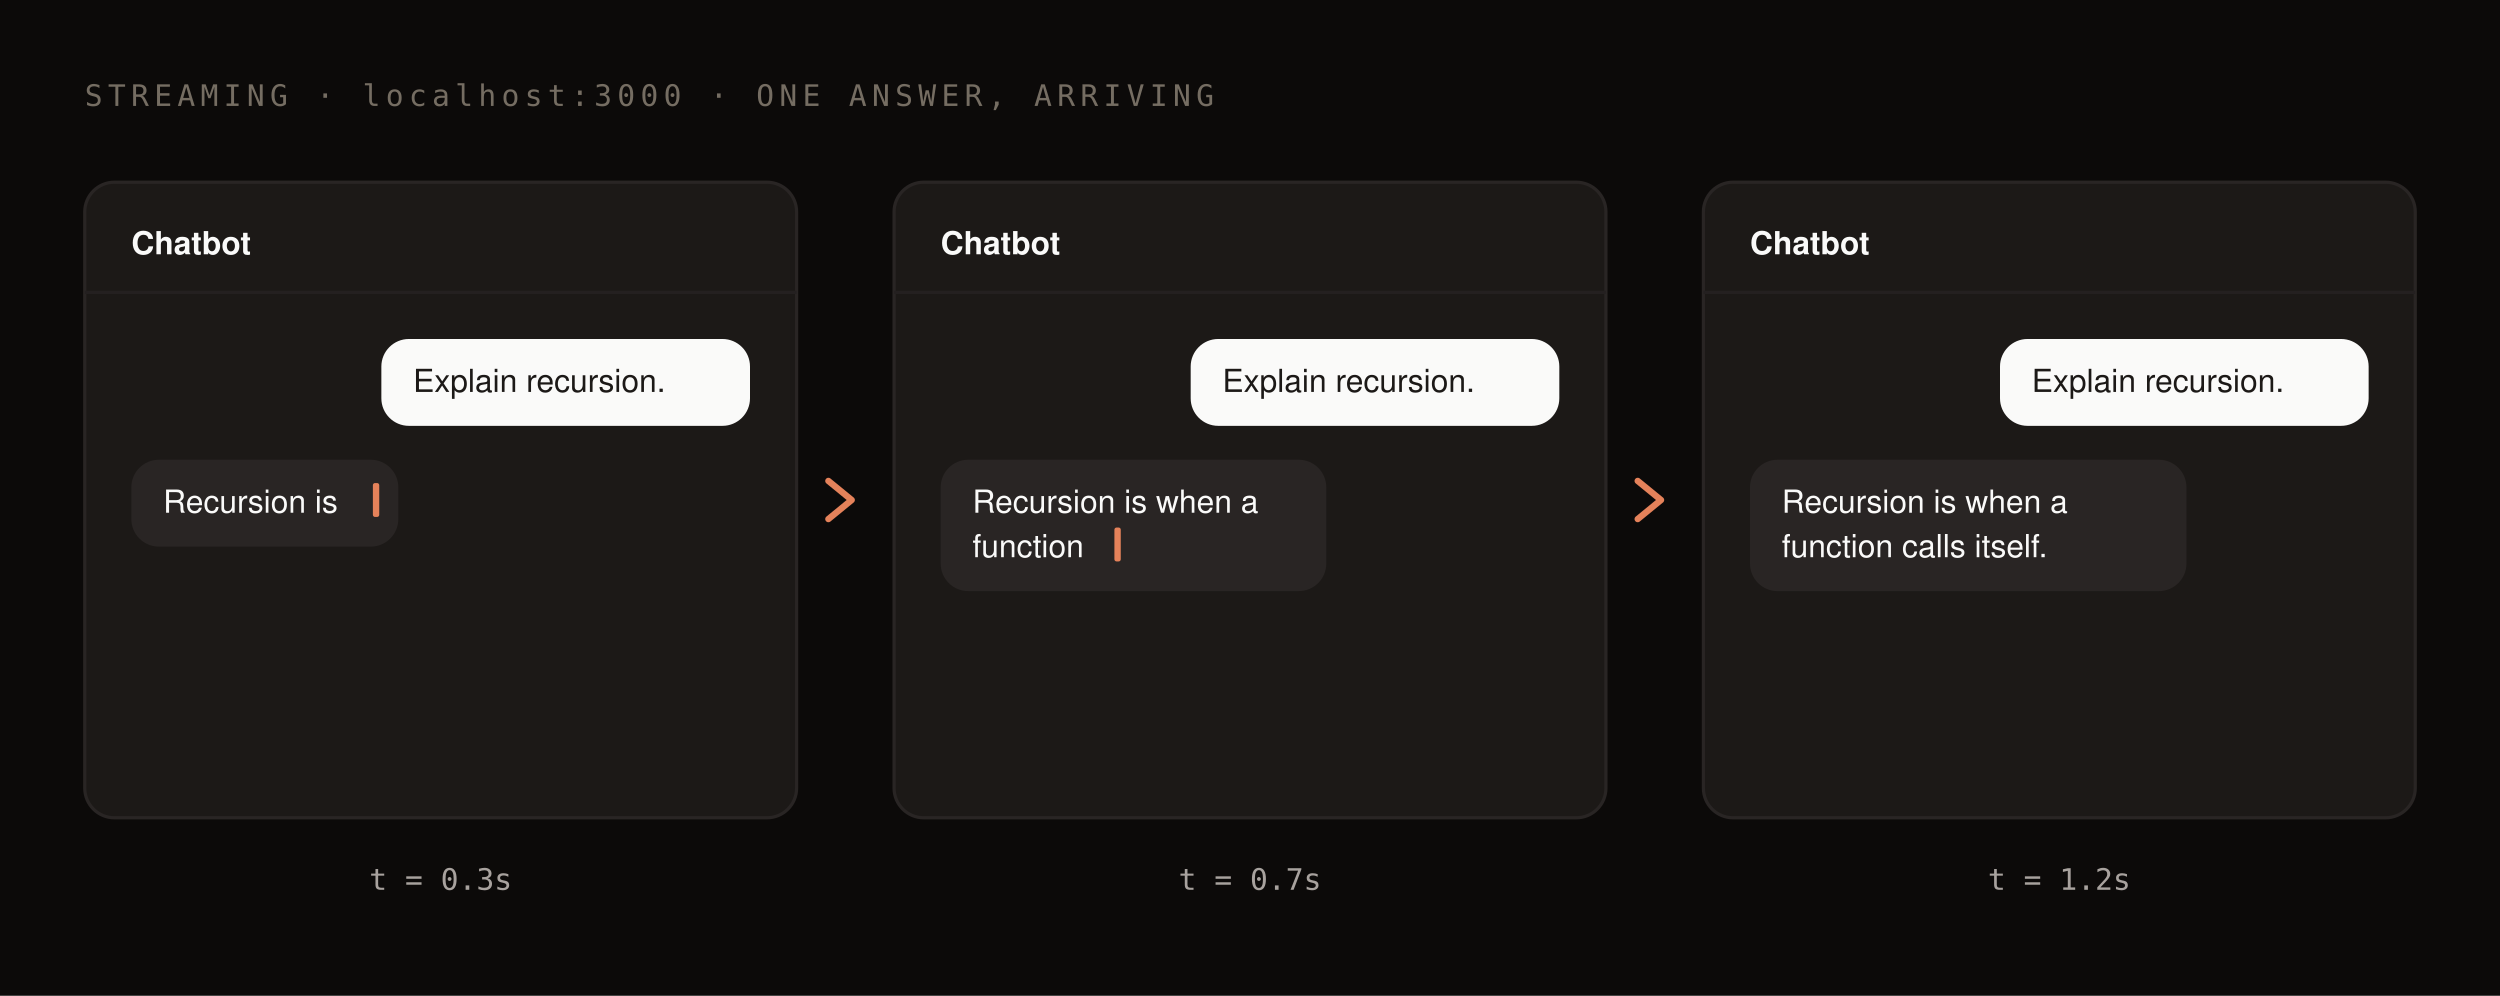
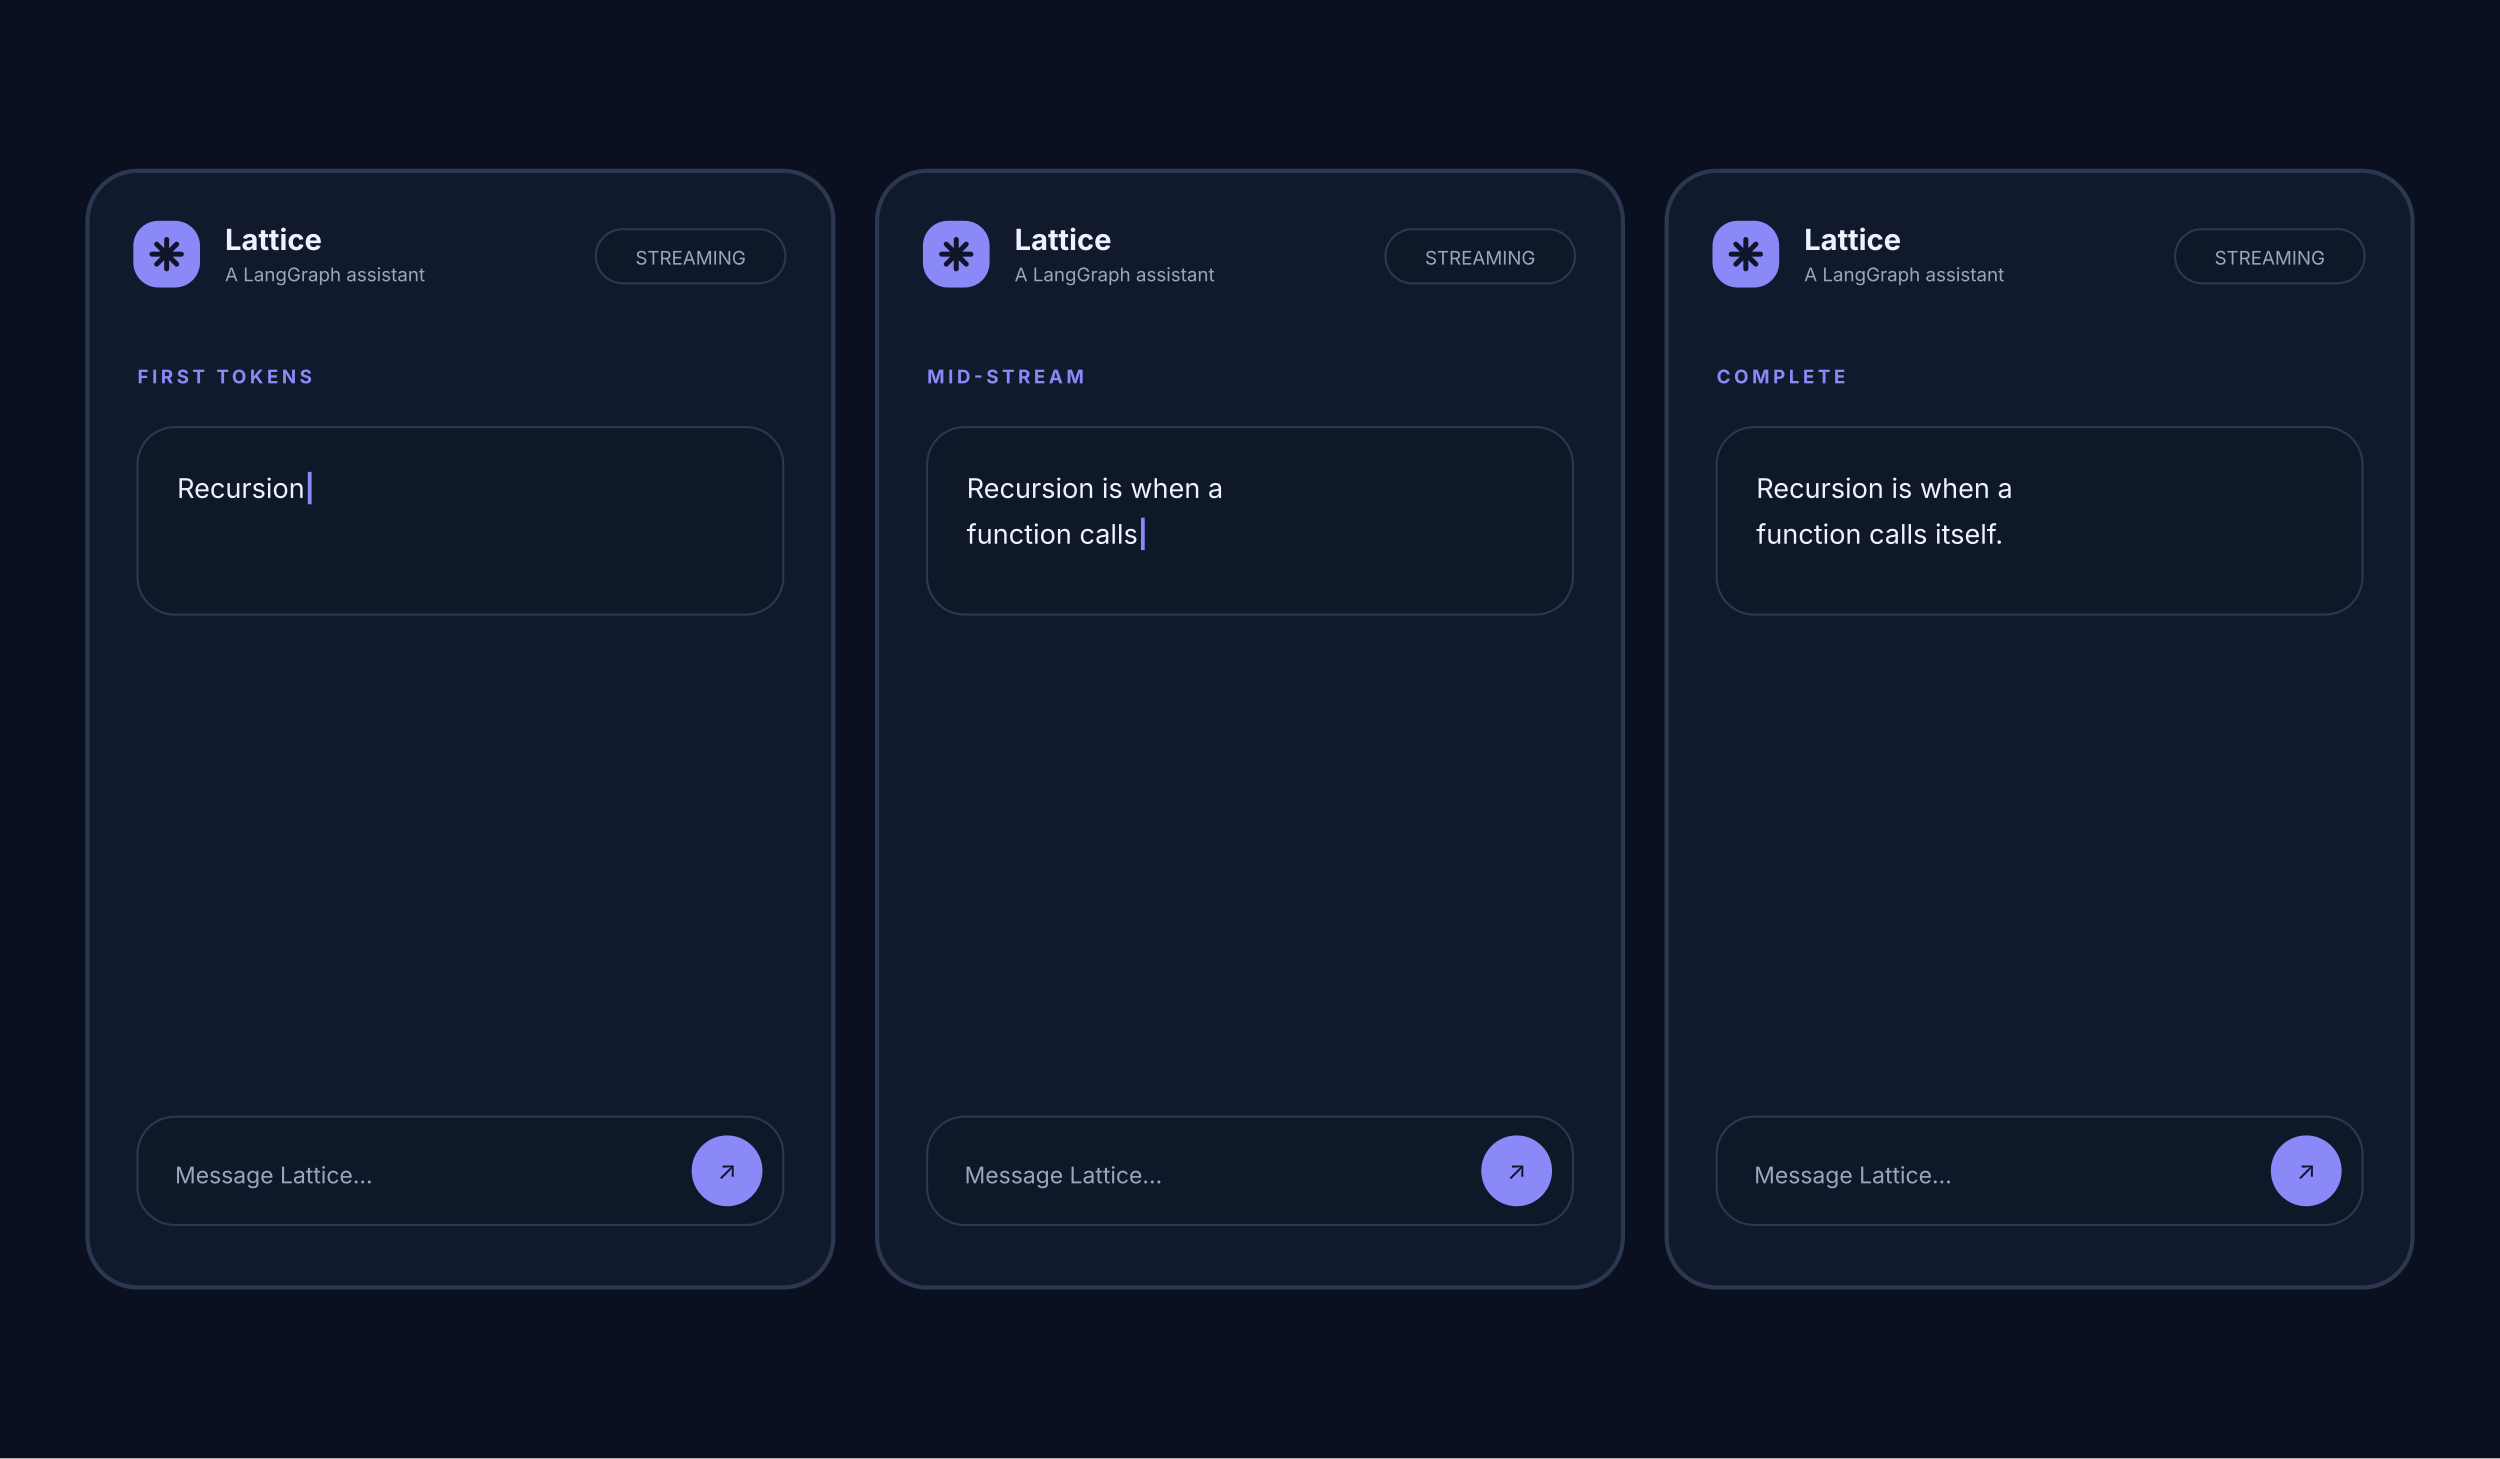
- <svg xmlns="http://www.w3.org/2000/svg" width="1180" height="470" viewBox="0 0 1180 470" font-family="-apple-system, 'Segoe UI', Helvetica, Arial, sans-serif">
-   <rect width="1180" height="470" fill="#0c0a09" />
-   <text x="40" y="50" font-family="'SF Mono', Menlo, Consolas, monospace" font-size="14" letter-spacing="2.5" fill="#756d62">STREAMING · localhost:3000 · ONE ANSWER, ARRIVING</text>
-   <rect x="40" y="86" width="336" height="300" rx="14" fill="#1c1917" stroke="#292524" stroke-width="1.5" />
-   <text x="62" y="120" font-family="-apple-system, 'Segoe UI', Helvetica, Arial, sans-serif" font-size="15" font-weight="700" fill="#fafaf9">Chatbot</text>
-   <line x1="40" y1="138" x2="376" y2="138" stroke="#242020" stroke-width="1.5" />
-   <rect x="180" y="160" width="174" height="41" rx="13" fill="#fafaf9" />
-   <text x="195" y="185" font-family="-apple-system, 'Segoe UI', Helvetica, Arial, sans-serif" font-size="15" fill="#1c1917">Explain recursion.</text>
-   <rect x="62" y="217" width="126" height="41" rx="13" fill="#292524" />
-   <text x="77" y="242" font-family="-apple-system, 'Segoe UI', Helvetica, Arial, sans-serif" font-size="15" fill="#fafaf9">Recursion is</text>
-   <rect x="176" y="228" width="3" height="16" rx="1" fill="#e5825a" />
-   <text x="208" y="420" font-family="'SF Mono', Menlo, Consolas, monospace" font-size="14" fill="#a8a29e" text-anchor="middle">t = 0.3s</text>
-   <path d="M 391 227 l 11 9 l -11 9" fill="none" stroke="#e5825a" stroke-width="3" stroke-linecap="round" stroke-linejoin="round" />
-   <rect x="422" y="86" width="336" height="300" rx="14" fill="#1c1917" stroke="#292524" stroke-width="1.5" />
-   <text x="444" y="120" font-family="-apple-system, 'Segoe UI', Helvetica, Arial, sans-serif" font-size="15" font-weight="700" fill="#fafaf9">Chatbot</text>
-   <line x1="422" y1="138" x2="758" y2="138" stroke="#242020" stroke-width="1.5" />
-   <rect x="562" y="160" width="174" height="41" rx="13" fill="#fafaf9" />
-   <text x="577" y="185" font-family="-apple-system, 'Segoe UI', Helvetica, Arial, sans-serif" font-size="15" fill="#1c1917">Explain recursion.</text>
-   <rect x="444" y="217" width="182" height="62" rx="13" fill="#292524" />
-   <text x="459" y="242" font-family="-apple-system, 'Segoe UI', Helvetica, Arial, sans-serif" font-size="15" fill="#fafaf9">Recursion is when a</text>
-   <text x="459" y="263" font-family="-apple-system, 'Segoe UI', Helvetica, Arial, sans-serif" font-size="15" fill="#fafaf9">function</text>
-   <rect x="526" y="249" width="3" height="16" rx="1" fill="#e5825a" />
-   <text x="590" y="420" font-family="'SF Mono', Menlo, Consolas, monospace" font-size="14" fill="#a8a29e" text-anchor="middle">t = 0.7s</text>
-   <path d="M 773 227 l 11 9 l -11 9" fill="none" stroke="#e5825a" stroke-width="3" stroke-linecap="round" stroke-linejoin="round" />
-   <rect x="804" y="86" width="336" height="300" rx="14" fill="#1c1917" stroke="#292524" stroke-width="1.5" />
-   <text x="826" y="120" font-family="-apple-system, 'Segoe UI', Helvetica, Arial, sans-serif" font-size="15" font-weight="700" fill="#fafaf9">Chatbot</text>
-   <line x1="804" y1="138" x2="1140" y2="138" stroke="#242020" stroke-width="1.5" />
-   <rect x="944" y="160" width="174" height="41" rx="13" fill="#fafaf9" />
-   <text x="959" y="185" font-family="-apple-system, 'Segoe UI', Helvetica, Arial, sans-serif" font-size="15" fill="#1c1917">Explain recursion.</text>
-   <rect x="826" y="217" width="206" height="62" rx="13" fill="#292524" />
-   <text x="841" y="242" font-family="-apple-system, 'Segoe UI', Helvetica, Arial, sans-serif" font-size="15" fill="#fafaf9">Recursion is when a</text>
-   <text x="841" y="263" font-family="-apple-system, 'Segoe UI', Helvetica, Arial, sans-serif" font-size="15" fill="#fafaf9">function calls itself.</text>
-   <text x="972" y="420" font-family="'SF Mono', Menlo, Consolas, monospace" font-size="14" fill="#a8a29e" text-anchor="middle">t = 1.2s</text>
+ <svg xmlns="http://www.w3.org/2000/svg" width="1200" height="700" viewBox="0 0 1200 700" role="img" aria-labelledby="title desc">
+   <rect width="1200" height="700" fill="#0a1020" />
+   <rect x="42" y="82" width="358" height="536" rx="24" fill="#111a2d" stroke="#2c3850" stroke-width="2" />
+   <rect x="64" y="106" width="32" height="32" rx="12" fill="#8b88f8" />
+   <path d="M 72.96 122h14.08M80 114.96v14.08M75.2 117.2l9.6 9.6M84.8 117.2l-9.6 9.6" stroke="#10152a" stroke-width="2.4" stroke-linecap="round" />
+   <text x="108" y="120" fill="#eef2ff" font-family="Inter, -apple-system, sans-serif" font-size="14" font-weight="700">Lattice</text>
+   <text x="108" y="135" fill="#9aa6bd" font-family="Inter, -apple-system, sans-serif" font-size="9">A LangGraph assistant</text>
+   <rect x="286" y="110" width="91" height="26" rx="13" fill="#0f1829" stroke="#2c3850" />
+   <text x="331.5" y="127" fill="#9aa6bd" font-family="Inter, sans-serif" font-size="9" text-anchor="middle">STREAMING</text>
+   <text x="66" y="184" fill="#8b88f8" font-family="Inter, sans-serif" font-size="9" font-weight="750" letter-spacing="1.7">FIRST TOKENS</text>
+   <rect x="66" y="205" width="310" height="90" rx="18" fill="#0f1829" stroke="#2c3850" />
+   <text x="85" y="239" fill="#eef2ff" font-family="Inter, -apple-system, BlinkMacSystemFont, 'Segoe UI', sans-serif" font-size="13" font-weight="400" text-anchor="start">Recursion<tspan fill="#8b88f8" font-weight="700"> |</tspan>
+   </text>
+   <rect x="66" y="536" width="310" height="52" rx="18" fill="#0f1829" stroke="#2c3850" />
+   <text x="84" y="568" fill="#9aa6bd" font-family="Inter, sans-serif" font-size="11">Message Lattice…</text>
+   <circle cx="349" cy="562" r="17" fill="#8b88f8" />
+   <text x="349" y="566" fill="#10152a" font-family="Inter, sans-serif" font-size="12" text-anchor="middle">↗</text>
+   <rect x="421" y="82" width="358" height="536" rx="24" fill="#111a2d" stroke="#2c3850" stroke-width="2" />
+   <rect x="443" y="106" width="32" height="32" rx="12" fill="#8b88f8" />
+   <path d="M 451.96 122h14.08M459 114.96v14.08M454.2 117.2l9.6 9.6M463.8 117.2l-9.6 9.6" stroke="#10152a" stroke-width="2.4" stroke-linecap="round" />
+   <text x="487" y="120" fill="#eef2ff" font-family="Inter, -apple-system, sans-serif" font-size="14" font-weight="700">Lattice</text>
+   <text x="487" y="135" fill="#9aa6bd" font-family="Inter, -apple-system, sans-serif" font-size="9">A LangGraph assistant</text>
+   <rect x="665" y="110" width="91" height="26" rx="13" fill="#0f1829" stroke="#2c3850" />
+   <text x="710.5" y="127" fill="#9aa6bd" font-family="Inter, sans-serif" font-size="9" text-anchor="middle">STREAMING</text>
+   <text x="445" y="184" fill="#8b88f8" font-family="Inter, sans-serif" font-size="9" font-weight="750" letter-spacing="1.7">MID-STREAM</text>
+   <rect x="445" y="205" width="310" height="90" rx="18" fill="#0f1829" stroke="#2c3850" />
+   <text x="464" y="239" fill="#eef2ff" font-family="Inter, -apple-system, BlinkMacSystemFont, 'Segoe UI', sans-serif" font-size="13" font-weight="400" text-anchor="start">Recursion is when a</text>
+   <text x="464" y="261" fill="#eef2ff" font-family="Inter, -apple-system, BlinkMacSystemFont, 'Segoe UI', sans-serif" font-size="13" font-weight="400" text-anchor="start">function calls<tspan fill="#8b88f8" font-weight="700"> |</tspan>
+   </text>
+   <rect x="445" y="536" width="310" height="52" rx="18" fill="#0f1829" stroke="#2c3850" />
+   <text x="463" y="568" fill="#9aa6bd" font-family="Inter, sans-serif" font-size="11">Message Lattice…</text>
+   <circle cx="728" cy="562" r="17" fill="#8b88f8" />
+   <text x="728" y="566" fill="#10152a" font-family="Inter, sans-serif" font-size="12" text-anchor="middle">↗</text>
+   <rect x="800" y="82" width="358" height="536" rx="24" fill="#111a2d" stroke="#2c3850" stroke-width="2" />
+   <rect x="822" y="106" width="32" height="32" rx="12" fill="#8b88f8" />
+   <path d="M 830.96 122h14.08M838 114.96v14.08M833.2 117.2l9.6 9.6M842.8 117.2l-9.6 9.6" stroke="#10152a" stroke-width="2.4" stroke-linecap="round" />
+   <text x="866" y="120" fill="#eef2ff" font-family="Inter, -apple-system, sans-serif" font-size="14" font-weight="700">Lattice</text>
+   <text x="866" y="135" fill="#9aa6bd" font-family="Inter, -apple-system, sans-serif" font-size="9">A LangGraph assistant</text>
+   <rect x="1044" y="110" width="91" height="26" rx="13" fill="#0f1829" stroke="#2c3850" />
+   <text x="1089.5" y="127" fill="#9aa6bd" font-family="Inter, sans-serif" font-size="9" text-anchor="middle">STREAMING</text>
+   <text x="824" y="184" fill="#8b88f8" font-family="Inter, sans-serif" font-size="9" font-weight="750" letter-spacing="1.7">COMPLETE</text>
+   <rect x="824" y="205" width="310" height="90" rx="18" fill="#0f1829" stroke="#2c3850" />
+   <text x="843" y="239" fill="#eef2ff" font-family="Inter, -apple-system, BlinkMacSystemFont, 'Segoe UI', sans-serif" font-size="13" font-weight="400" text-anchor="start">Recursion is when a</text>
+   <text x="843" y="261" fill="#eef2ff" font-family="Inter, -apple-system, BlinkMacSystemFont, 'Segoe UI', sans-serif" font-size="13" font-weight="400" text-anchor="start">function calls itself.</text>
+   <rect x="824" y="536" width="310" height="52" rx="18" fill="#0f1829" stroke="#2c3850" />
+   <text x="842" y="568" fill="#9aa6bd" font-family="Inter, sans-serif" font-size="11">Message Lattice…</text>
+   <circle cx="1107" cy="562" r="17" fill="#8b88f8" />
+   <text x="1107" y="566" fill="#10152a" font-family="Inter, sans-serif" font-size="12" text-anchor="middle">↗</text>
</svg>
